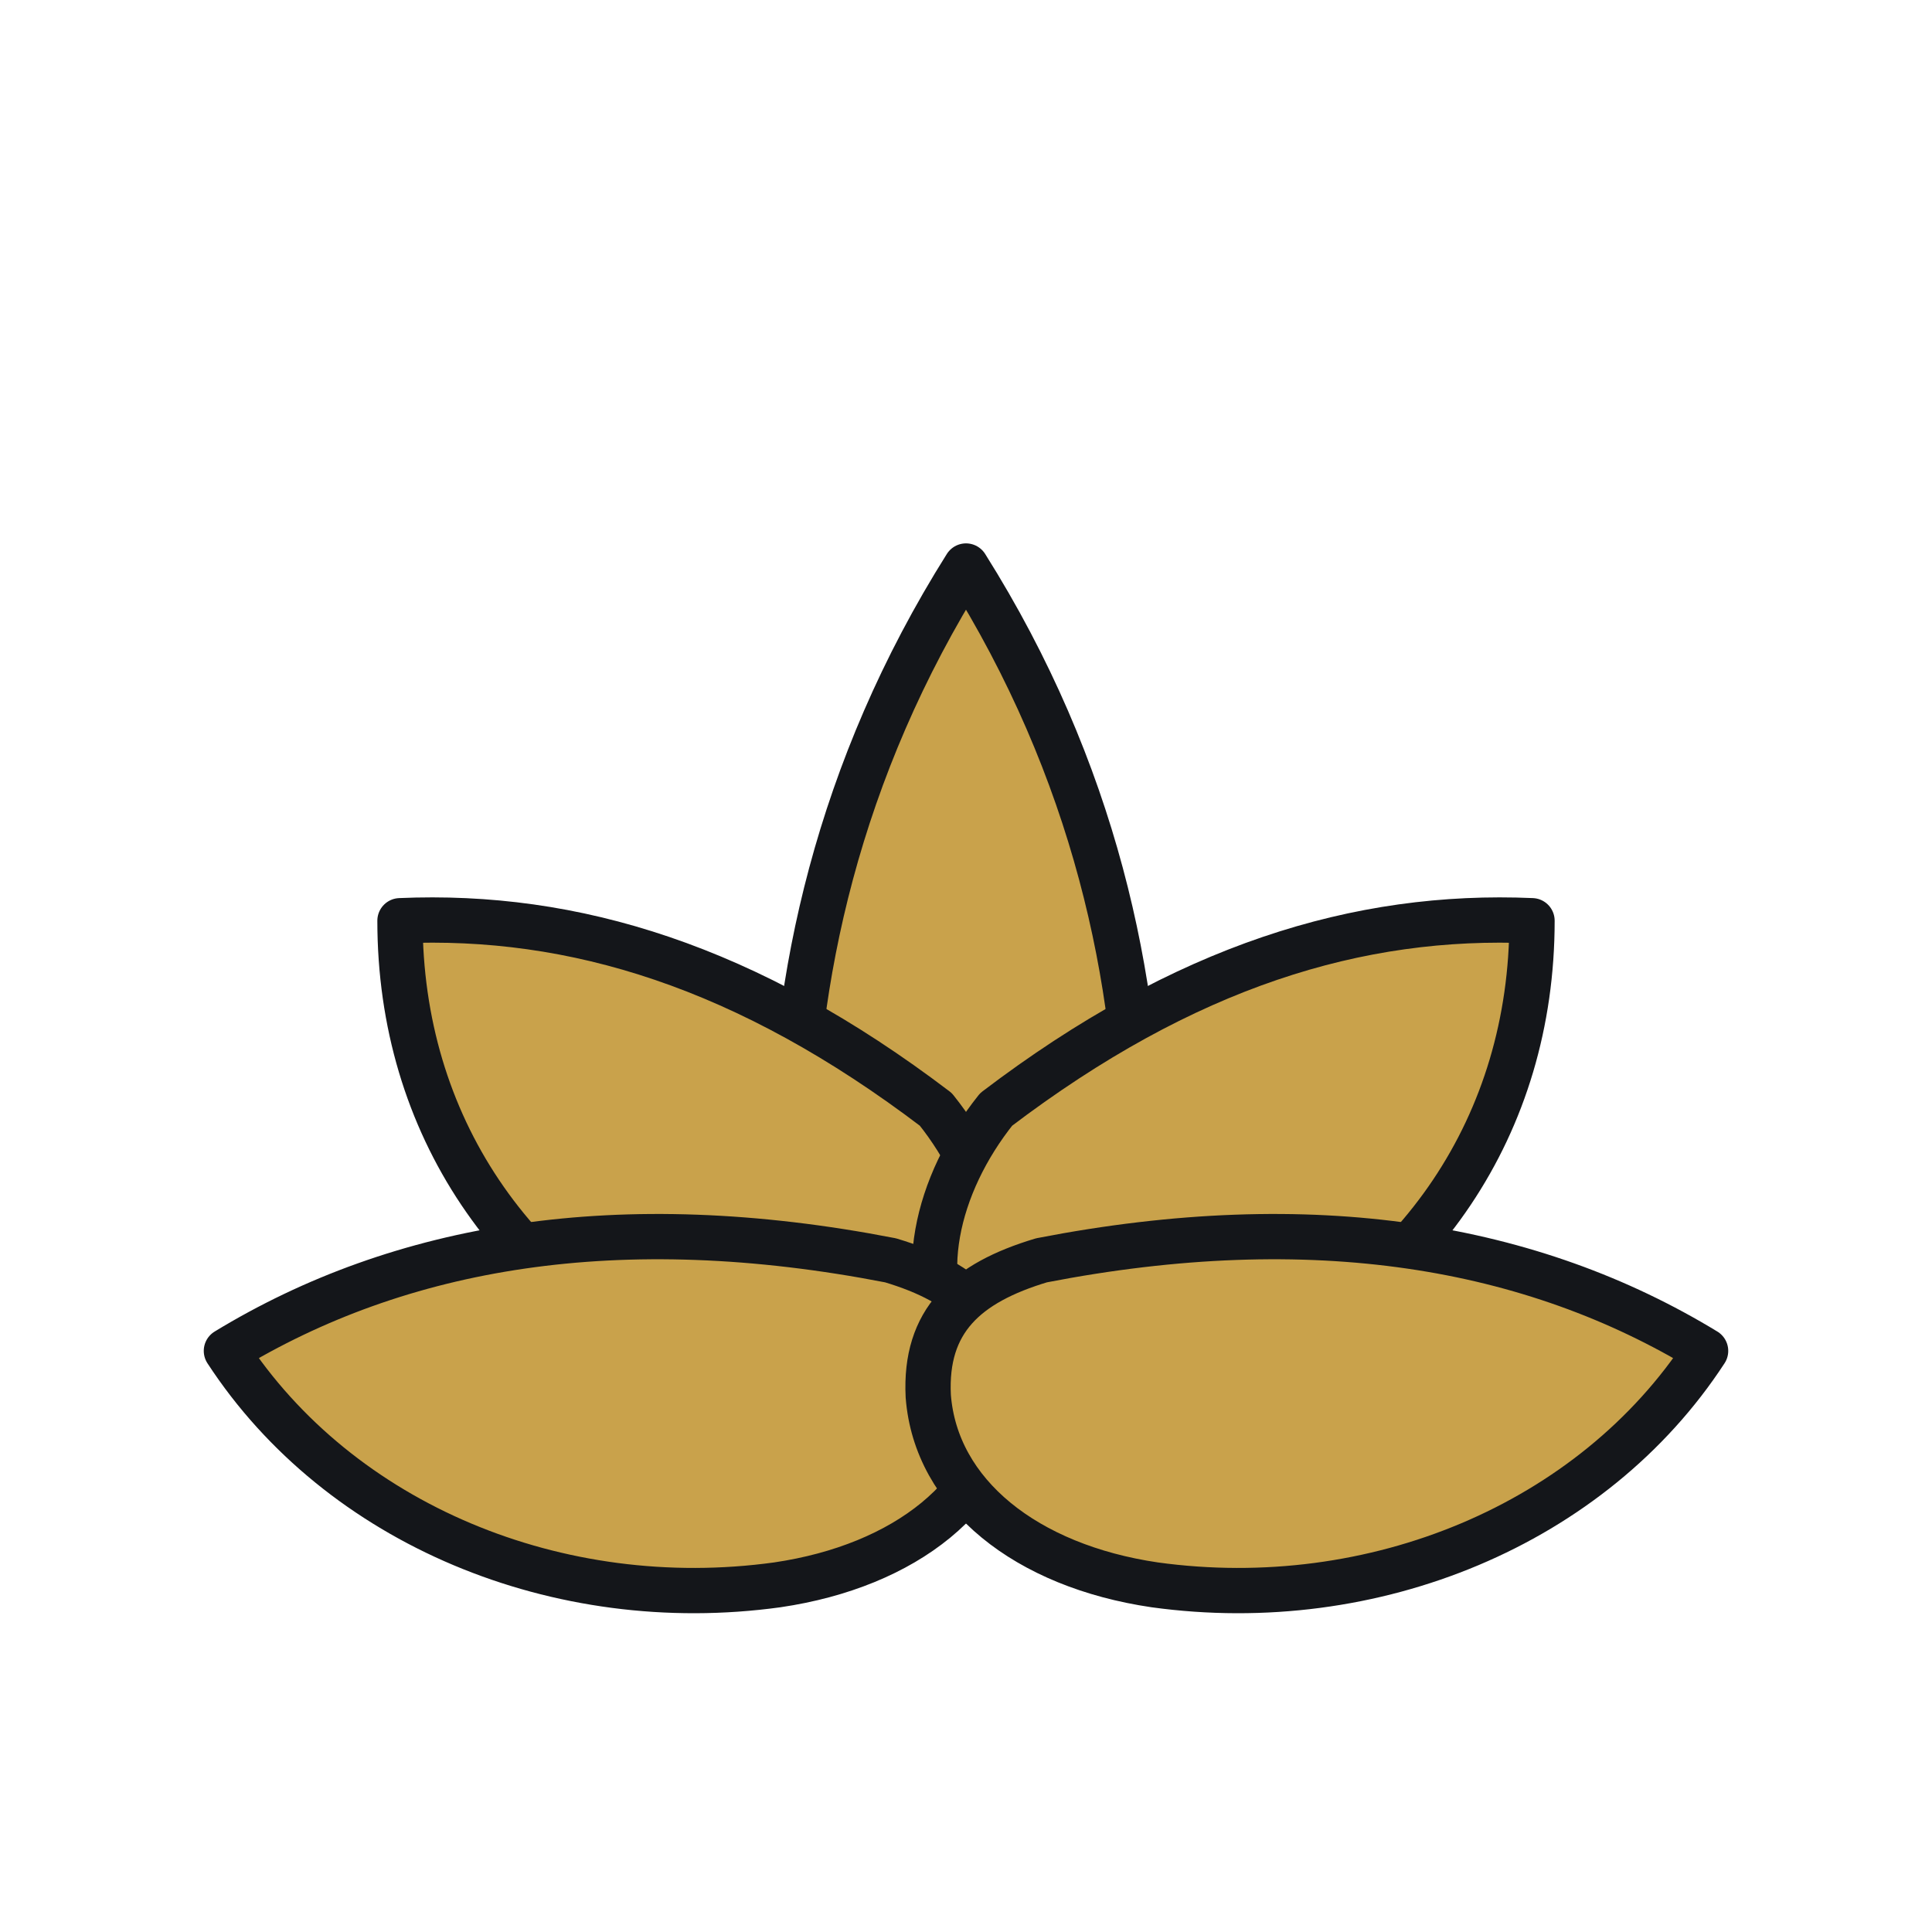
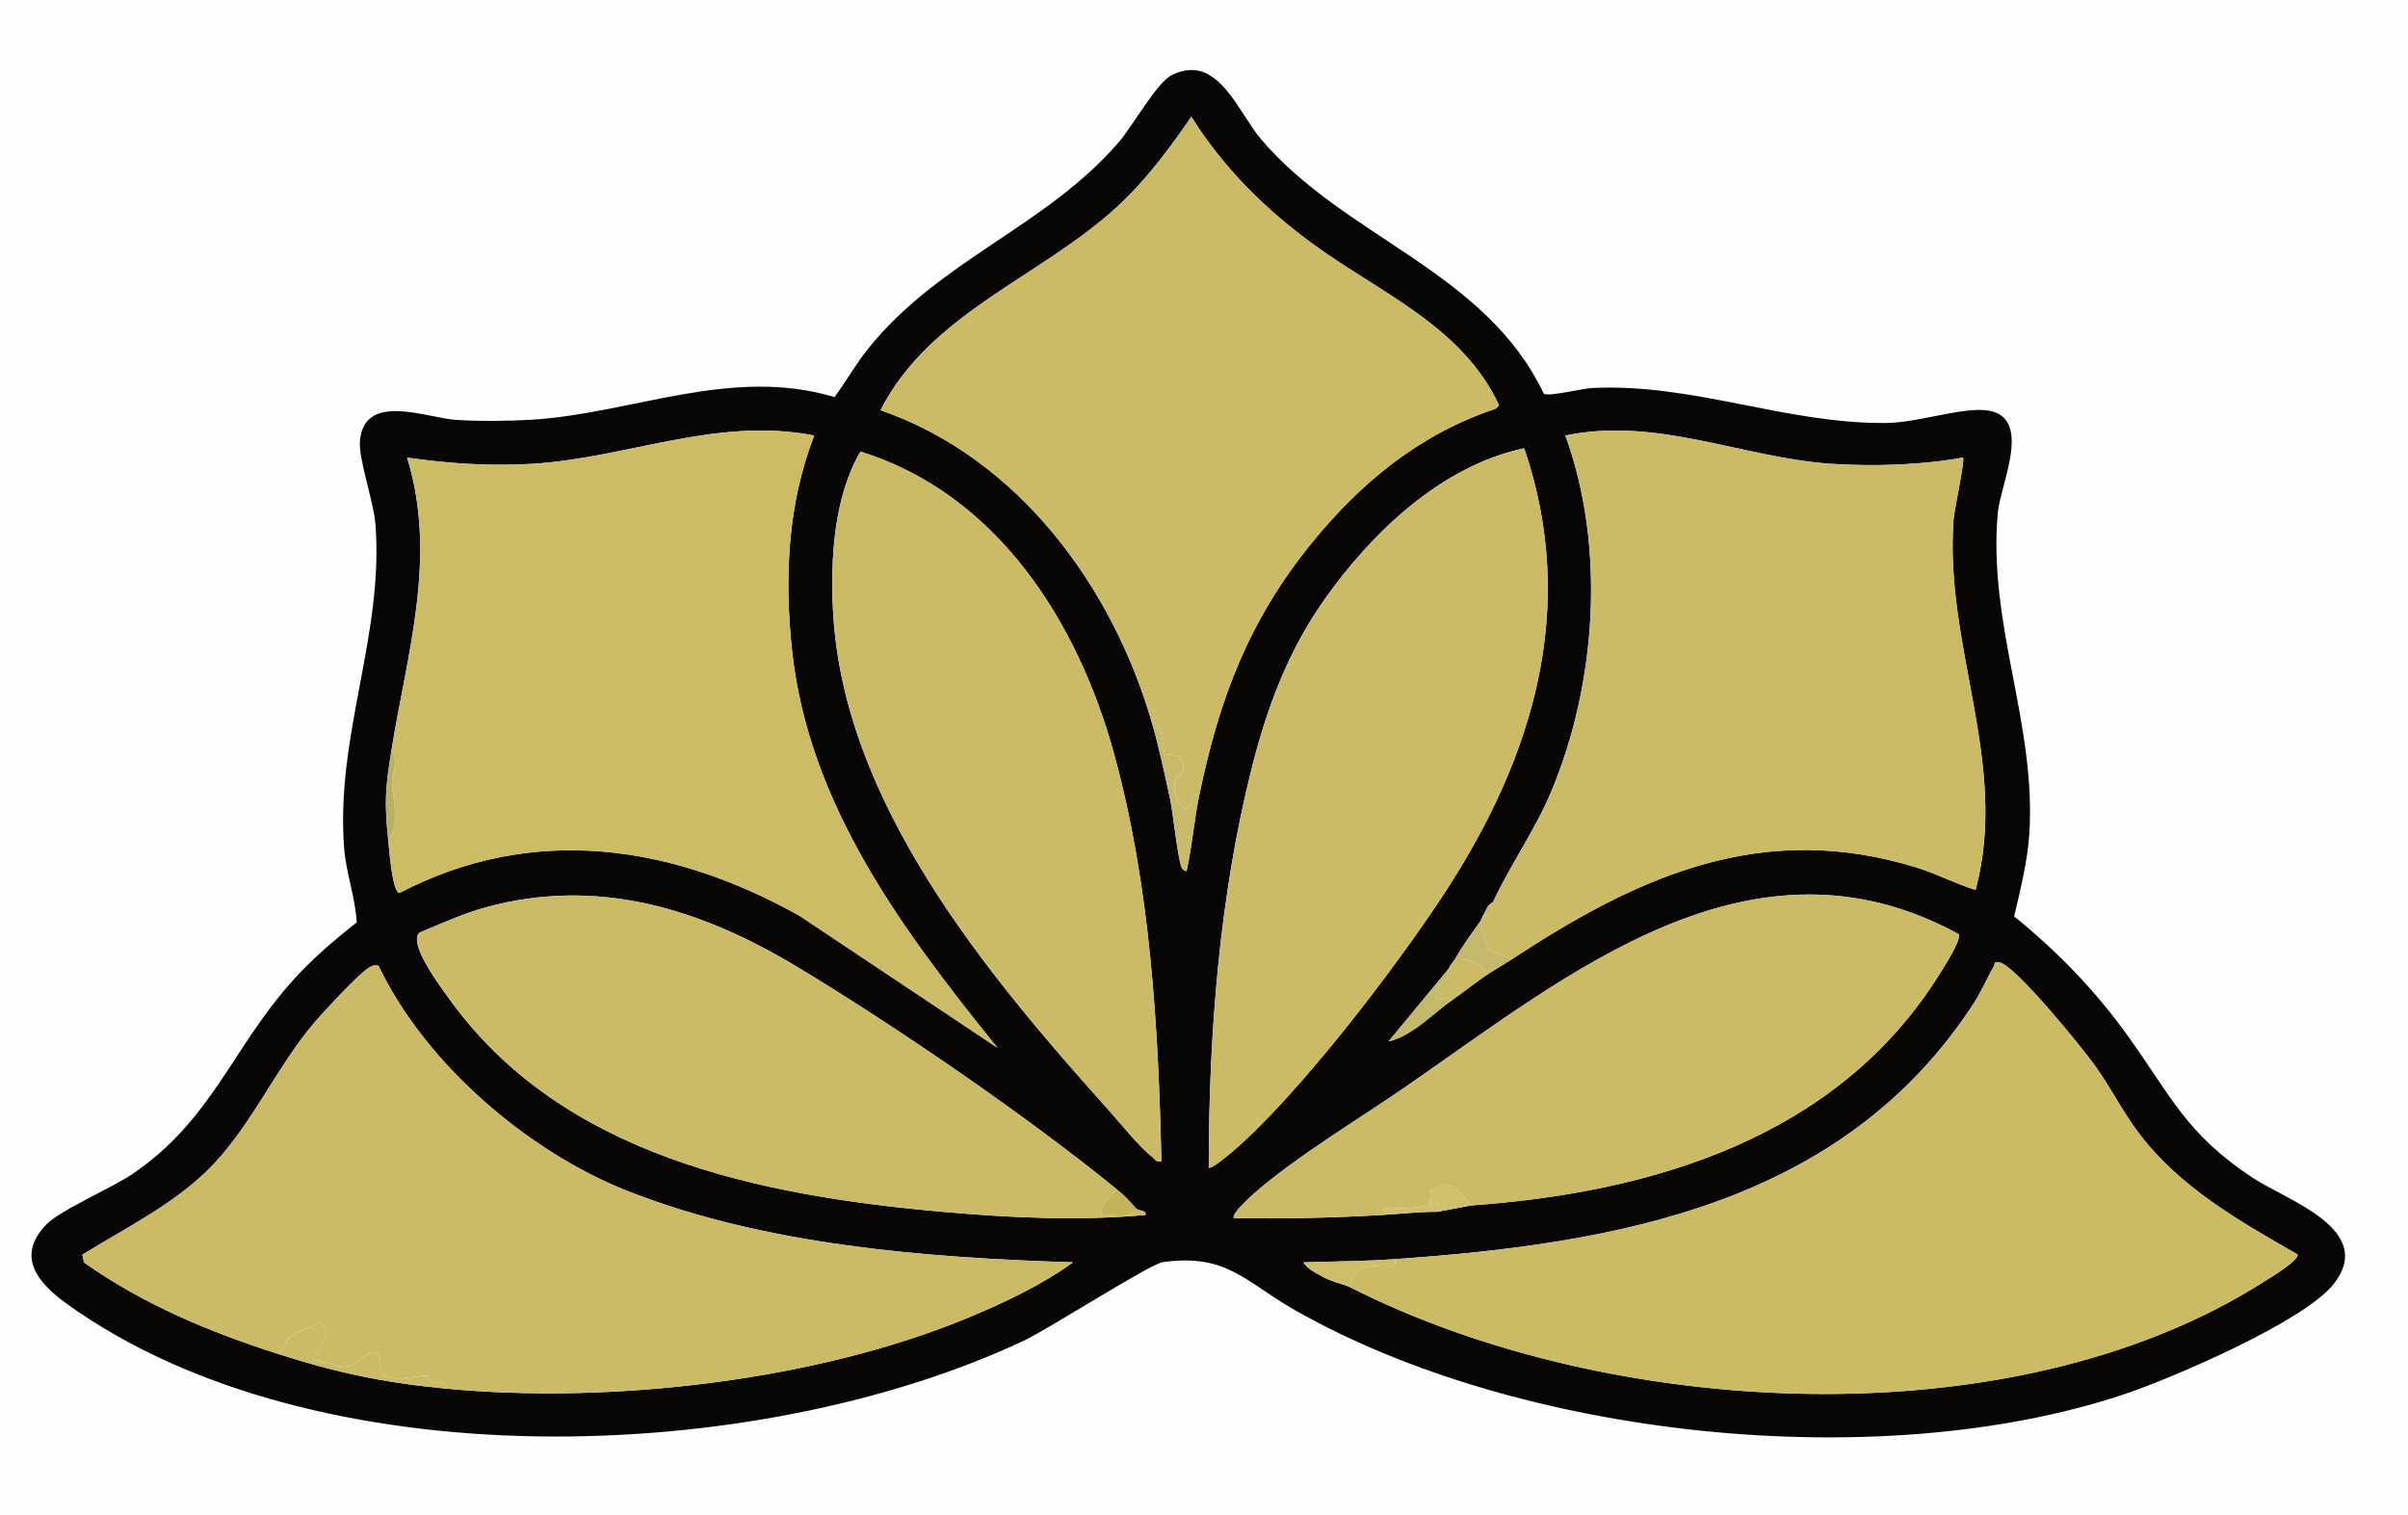
- <svg xmlns="http://www.w3.org/2000/svg" width="512" height="512" viewBox="0 0 512 512">
-   <g transform="translate(256,300)" stroke="#14161A" stroke-width="12" stroke-linejoin="round" stroke-linecap="round" fill="#C9A24B">
-     <path d="M0,-150 C34,-96 46,-40 46,10 C46,52 24,78 0,78 C-24,78 -46,52 -46,10 C-46,-40 -34,-96 0,-150 Z" />
-     <path d="M-8,-6 C-58,-44 -104,-58 -150,-56 C-150,-2 -120,42 -70,64 C-40,77 -12,74 2,58 C14,40 8,14 -8,-6 Z" />
-     <path d="M8,-6 C58,-44 104,-58 150,-56 C150,-2 120,42 70,64 C40,77 12,74 -2,58 C-14,40 -8,14 8,-6 Z" />
-     <path d="M-20,34 C-92,20 -150,30 -196,58 C-166,104 -108,128 -50,120 C-16,115 8,96 10,70 C11,50 0,40 -20,34 Z" />
-     <path d="M20,34 C92,20 150,30 196,58 C166,104 108,128 50,120 C16,115 -8,96 -10,70 C-11,50 0,40 20,34 Z" />
-   </g>
+ <svg xmlns="http://www.w3.org/2000/svg" id="Layer_1" data-name="Layer 1" viewBox="0 0 763 480">
+   <defs>
+     <style>
+       .cls-1 {
+         fill: #ccbc66;
+       }
+ 
+       .cls-2 {
+         fill: #cbbb66;
+       }
+ 
+       .cls-3 {
+         fill: #cbbb65;
+       }
+ 
+       .cls-4 {
+         fill: #d0c06b;
+       }
+ 
+       .cls-5 {
+         fill: #c4b359;
+       }
+ 
+       .cls-6 {
+         fill: #cabb69;
+       }
+ 
+       .cls-7 {
+         fill: #ccbe6b;
+       }
+ 
+       .cls-8 {
+         fill: #c7ba6b;
+       }
+ 
+       .cls-9 {
+         fill: #fefefe;
+       }
+ 
+       .cls-10 {
+         fill: #cb6;
+       }
+ 
+       .cls-11 {
+         fill: #070604;
+       }
+ 
+       .cls-12 {
+         fill: #c3b86b;
+       }
+ 
+       .cls-13 {
+         fill: #bbaf61;
+       }
+     </style>
+   </defs>
+   <path class="cls-9" d="M763,0v480H0V0h763ZM489.19,124.8c-18.59-39.09-63.2-49.47-89.7-80.79-7.39-8.74-13.66-27.38-28.2-20.22-4.69,2.31-12.42,16.18-16.77,21.23-23.17,26.89-56.72,37.16-79.48,65.52-3.9,4.86-6.94,10.3-10.61,15.3-32.65-9.86-64.06,5.2-95.93,7.16-7.08.44-16.99.53-24.03.05-9.42-.64-28.97-8.91-30.41,6.58-.54,5.85,4.39,19.19,4.94,26.88,2.52,35.24-12.61,66.34-9.98,101.98.59,8.03,3.55,15.76,4.02,23.8-7.43,5.83-14.74,12.12-21.01,19.24-18.6,21.12-25.13,43.37-49.72,60.28-6.83,4.7-23.22,11.6-27.71,16.29-9.85,10.29-2.19,18.76,6.67,25.13,78.52,56.48,218.42,51.49,303.09,11.63,8.28-3.9,40.03-24.34,44.09-24.91,20.38-2.81,26.01,6.2,41.87,15.22,71.02,40.41,184.57,52.5,262.19,26.84,15.23-5.04,57.52-23.18,66.91-35.09,13.62-17.28-14.65-26.5-25.34-33.51-21.61-14.17-26.09-26.1-40.27-45.73-10.15-14.06-22.14-26.39-35.61-37.3,1.95-8.32,4.21-17.36,4.79-25.9,2.35-34.95-13.16-66.33-9.97-101.97.85-9.48,12.34-32.41-5.51-32.61-8.41-.09-20.53,4.06-29.98,4.14-31.69.27-61.06-12.67-93.07-11.09-3.04.15-13.67,2.78-15.27,1.85Z" />
+   <path class="cls-11" d="M489.19,124.8c1.59.94,12.22-1.7,15.27-1.85,32.01-1.58,61.38,11.37,93.07,11.09,9.45-.08,21.57-4.24,29.98-4.14,17.84.2,6.35,23.13,5.51,32.61-3.19,35.64,12.32,67.03,9.97,101.97-.57,8.54-2.83,17.57-4.79,25.9,13.47,10.91,25.46,23.24,35.61,37.3,14.18,19.63,18.66,31.56,40.27,45.73,10.69,7.01,38.96,16.23,25.34,33.51-9.39,11.91-51.67,30.06-66.91,35.09-77.62,25.66-191.17,13.56-262.19-26.84-15.86-9.02-21.49-18.03-41.87-15.22-4.06.56-35.82,21.01-44.09,24.91-84.67,39.86-224.56,44.85-303.09-11.63-8.86-6.37-16.52-14.84-6.67-25.13,4.49-4.69,20.88-11.59,27.71-16.29,24.59-16.91,31.11-39.16,49.72-60.28,6.27-7.12,13.58-13.4,21.01-19.24-.47-8.05-3.43-15.78-4.02-23.8-2.63-35.64,12.5-66.74,9.98-101.98-.55-7.69-5.48-21.03-4.94-26.88,1.44-15.5,20.99-7.22,30.41-6.58,7.04.48,16.95.39,24.03-.05,31.86-1.96,63.27-17.01,95.93-7.16,3.68-5.01,6.71-10.44,10.61-15.3,22.77-28.35,56.31-38.62,79.48-65.52,4.35-5.05,12.08-18.91,16.77-21.23,14.54-7.16,20.81,11.49,28.2,20.22,26.51,31.33,71.12,41.7,89.7,80.79ZM380,252c6.32-30.66,15.75-55.51,35.6-79.9,15.8-19.42,34.31-34.57,58.38-42.62l.99-1.07c-11.49-24.84-37.43-35.49-58.29-50.6-15.58-11.28-28.92-24.46-39.19-40.8-7.01,10.17-14.35,20.08-23.49,28.49-24.27,22.35-59.23,33.62-75.01,64.47,43.66,15.14,73.51,55.83,86,99.02,2.21,7.64,3.99,16.01,5.69,23.81,1.04,4.77,2.49,19.43,3.79,22.21.2.43,1.25,1.25,1.51.98,1.76-7.86,2.39-16.14,4.01-24ZM123,266c.28,2.72,1.21,16.5,3.54,16.99,42.28-22.1,86.48-15.36,126.77,7.2l62.69,41.8c-29.76-36.93-59.62-76.66-64.99-125.5-2.54-23.12-1.48-46.69,6.98-68.48-30.92-6.07-59.37,7.19-89.51,8.98-13.16.79-26.51-.1-39.49-1.98,9.71,31.45,0,62.04-5,92.99-1.89,11.71-2.23,16.2-1,28ZM479,304c40.24-26.45,79.48-44.3,128.52-29.02,6.3,1.96,12.17,5.11,18.47,7.02,10.71-40.11-10.01-76.94-6.98-117.49.21-2.82,3.66-18.72,2.98-19.51-13.05,2.37-28.17,2.85-41.48,1.99-28.23-1.83-55.45-15.06-84.51-8.98,12.83,35.23,9.92,78.6-4.53,112.96-5.15,12.25-13.01,23.26-18.47,35.03-1.91.76-2.11,2.67-3,4-.4.6-.59,1.41-1,2-3.16,4.56-5.17,7.04-8,12-.44.78-1.14,1.3-2,3l-19,22.99c7.6-1.75,13.87-8.71,20-12.99,3.66-2.56,7.55-5.67,11-8,2.05-1.39,5.44-3.32,8-5ZM482.96,142.04c-26.2,5.56-48.34,26.71-63.37,48.05-11.47,16.28-18.04,33.87-22.91,53.09-10.33,40.82-13.67,84.77-13.68,126.81.63.73,6.59-4.27,7.47-5.02,21.02-17.95,52.17-58.82,67.55-82.45,27.88-42.83,42.15-90.03,24.93-140.49ZM367.99,367.99c-.94-43.15-3.59-87.72-15.07-129.42-11.47-41.65-37.07-82.04-80.27-95.48-8.42,14.34-9.54,33.99-8.7,50.44,3.1,60.72,48.57,115.04,87.53,158.47,3.7,4.13,9.47,11.4,13.51,14.49,1,.77,1.27,1.94,3,1.49ZM354,377c-28.4-23.2-70.17-51.82-101.71-70.79-30.41-18.29-62.96-28.35-98.29-18.71-7.27,1.99-14.08,5.13-21,7.99-3.97,3.27,6.63,17.25,9.19,20.82,35.75,49.98,98.44,62.52,156.32,67.68,21.16,1.89,43.45,2.98,64.48,1,.27-1.63-2.26-1.2-2.99-1.99-2.43-2.6-2.57-3.2-6-6ZM466,382c57.83-4.11,116.13-21.55,148.42-73.08,1.28-2.04,7.26-11.21,6.16-12.93-65.43-35.66-123.35,12.55-174.89,48.2-15.02,10.38-34.76,22.16-48.15,33.85-1.01.88-7.72,6.91-6.52,7.96,15.71.28,31.34-.08,46.99-.99,5.84-.34,11.63-1.05,17.49-1.01l10.51-1.99ZM442,399c-9.54.67-19.43.72-29,1.01,1.17,2.07,3.96,3.37,5.98,4.51,3.09,1.73,6.81,2.36,9.02,3.48,81.69,41.41,209.05,48.96,288.92-1.58,2.01-1.27,11.54-6.93,11.08-8.91-18.58-10.67-37.27-21.17-50.41-38.6-5.06-6.71-8.85-14.4-13.77-21.23-3.99-5.55-25.26-31.88-30.32-32.72-1.93-.32-1.27.49-1.75,1.3-2.18,3.7-3.88,7.88-6.33,11.65-41.32,63.59-112.71,76.15-183.42,81.08ZM141,440c52.1,5.03,117.44-2.32,165.97-22.53,11.27-4.69,23.17-10.3,33.03-17.46-46.45-1.43-97.43-5.41-140.98-22.53-31.79-12.5-64.37-40.5-79.06-71.44-1.47-.41-2.33.14-3.5.91-3.08,2.01-13.52,13.22-16.42,16.58-12.68,14.73-20.67,34.11-34.48,47.52-11.29,10.97-26.19,18.35-39.47,26.54l.55,2.49c18.86,13.29,39.51,21.92,61.37,28.92,18.64,5.97,33.49,9.12,53,11Z" />
+   <path class="cls-3" d="M428,408c.78-7.18,5.21-6.56,10.54-7,1.91-.16,4.01,1.11,3.46-2,70.71-4.94,142.1-17.5,183.42-81.08,2.45-3.77,4.15-7.94,6.33-11.65.48-.81-.19-1.63,1.75-1.3,5.06.84,26.33,27.17,30.32,32.72,4.92,6.83,8.71,14.52,13.77,21.23,13.14,17.43,31.83,27.93,50.41,38.6.47,1.97-9.07,7.64-11.08,8.91-79.88,50.54-207.24,42.99-288.92,1.58Z" />
+   <path class="cls-1" d="M124,238c5-30.95,14.71-61.55,5-92.99,12.98,1.88,26.32,2.77,39.49,1.98,30.13-1.8,58.58-15.06,89.51-8.98-8.47,21.79-9.53,45.36-6.98,68.48,5.37,48.85,35.23,88.57,64.99,125.5l-62.69-41.8c-40.29-22.56-84.48-29.3-126.77-7.2-2.32-.49-3.26-14.27-3.54-16.99,4.04-5.26,1.27-12.84,1.2-18.5-.03-2.7,2.41-6.97-.2-9.5Z" />
+   <path class="cls-2" d="M88,429c-21.85-7-42.5-15.63-61.37-28.92l-.55-2.49c13.27-8.19,28.18-15.58,39.47-26.54,13.81-13.41,21.8-32.79,34.48-47.52,2.9-3.36,13.34-14.57,16.42-16.58,1.17-.76,2.03-1.32,3.5-.91,14.7,30.94,47.28,58.95,79.06,71.44,43.55,17.12,94.53,21.09,140.98,22.53-9.86,7.16-21.76,12.77-33.03,17.46-48.53,20.21-113.86,27.56-165.97,22.53.64-3.64-2.78-1.12-4.75-2.31-.3-.18-.24-1.65-.88-1.74-2.9-.39-10.13,2.36-14.41-.41l-.96-6.55c-4.21-1.39-6.73,3.56-9.55,4.02-3.68.6-7.75-2.01-11.45-2.03,2.06-4,6.78-7.58,2.47-12-2.6,1.81-7.27,2.67-9.46,4.52s-1.59,4.24-4.01,5.48Z" />
+   <path class="cls-10" d="M473,286c5.46-11.77,13.32-22.79,18.47-35.03,14.45-34.36,17.36-77.73,4.53-112.96,29.06-6.07,56.28,7.15,84.51,8.98,13.31.87,28.43.38,41.48-1.99.68.79-2.77,16.69-2.98,19.51-3.03,40.55,17.69,77.38,6.98,117.49-6.3-1.91-12.18-5.06-18.47-7.02-49.04-15.28-88.28,2.57-128.52,29.02l-7.49-3.02-2.51-8.98c.41-.59.6-1.4,1-2,2.93.66,2.18-2.24,3-4Z" />
+   <path class="cls-2" d="M380,252c-2.78-.7-1.75,1.86-2.54,2.92-3.2,4.24-6.51-4.61-4.94-7.89.82-1.7,3.3-1.92,2.34-5.32s-5.13-2.25-5.74-2.83c-.77-.73-.44-10.38-4.12-9.88-12.49-43.18-42.33-83.87-86-99.02,15.78-30.85,50.74-42.12,75.01-64.47,9.13-8.41,16.48-18.32,23.49-28.49,10.26,16.34,23.61,29.51,39.19,40.8,20.86,15.11,46.8,25.75,58.29,50.6l-.99,1.07c-24.08,8.05-42.58,23.2-58.38,42.62-19.85,24.39-29.28,49.25-35.6,79.9Z" />
+   <path class="cls-2" d="M482.96,142.04c17.22,50.46,2.95,97.66-24.93,140.49-15.38,23.62-46.53,64.5-67.55,82.45-.88.75-6.84,5.75-7.47,5.02,0-42.04,3.35-85.99,13.68-126.81,4.87-19.23,11.43-36.81,22.91-53.09,15.03-21.34,37.17-42.49,63.37-48.05Z" />
+   <path class="cls-2" d="M367.99,367.99c-1.73.45-2-.72-3-1.49-4.03-3.1-9.8-10.36-13.51-14.49-38.95-43.43-84.42-97.75-87.53-158.47-.84-16.45.28-36.1,8.7-50.44,43.2,13.44,68.79,53.83,80.27,95.48,11.49,41.7,14.13,86.27,15.07,129.42Z" />
+   <path class="cls-2" d="M354,377c-2.17,2.37-5.34,4.16-4.99,7.99,3.3-.57,9.03,1.74,10.99-1.99.73.78,3.26.35,2.99,1.99-21.04,1.98-43.32.89-64.48-1-57.88-5.16-120.58-17.7-156.32-67.68-2.56-3.58-13.16-17.56-9.19-20.82,6.93-2.86,13.73-6,21-7.99,35.33-9.65,67.88.41,98.29,18.71,31.54,18.97,73.3,47.59,101.71,70.79Z" />
+   <path class="cls-2" d="M466,382c-4.16-4.82-5.12-8.47-12.57-5.07l-.49,5.01c-3.8.91-7.61.82-11.48,1.06-1.92.12-4.01-1.07-3.46,2-15.66.92-31.29,1.27-46.99.99-1.19-1.06,5.52-7.09,6.52-7.96,13.4-11.69,33.14-23.46,48.15-33.85,51.55-35.65,109.47-83.86,174.89-48.2,1.1,1.72-4.89,10.89-6.16,12.93-32.29,51.53-90.58,68.97-148.42,73.08Z" />
+   <path class="cls-6" d="M88,429c2.43-1.25,1.93-3.72,4.01-5.48,2.19-1.85,6.86-2.72,9.46-4.52,4.31,4.42-.41,7.99-2.47,12,3.7.02,7.77,2.63,11.45,2.03,2.81-.46,5.34-5.41,9.55-4.02l.96,6.55c4.28,2.77,11.52.02,14.41.41.64.09.58,1.55.88,1.74,1.97,1.19,5.39-1.32,4.75,2.31-19.51-1.88-34.36-5.03-53-11Z" />
+   <path class="cls-8" d="M365,229c3.68-.5,3.35,9.15,4.12,9.88.61.58,4.79-.53,5.74,2.83s-1.53,3.62-2.34,5.32c-1.58,3.28,1.74,12.13,4.94,7.89.79-1.05-.24-3.62,2.54-2.92-1.62,7.86-2.25,16.14-4.01,24-.26.26-1.31-.55-1.51-.98-1.31-2.77-2.75-17.43-3.79-22.21-1.7-7.8-3.48-16.17-5.69-23.81Z" />
+   <path class="cls-10" d="M461,304c4.11-.27,8.6.73,10,5-3.45,2.33-7.34,5.44-11,8l-5.02-.51c-.26-5.27,3.01-5.27,3.85-7.13.39-.87,0-2.02.16-2.35.86-1.7,1.56-2.22,2-3Z" />
+   <path class="cls-12" d="M479,304c-2.56,1.68-5.95,3.61-8,5-1.4-4.27-5.89-5.27-10-5,2.83-4.96,4.84-7.44,8-12l2.51,8.98,7.49,3.02Z" />
+   <path class="cls-7" d="M442,399c.56,3.11-1.55,1.84-3.46,2-5.33.45-9.77-.17-10.54,7-2.21-1.12-5.93-1.75-9.02-3.48-2.02-1.13-4.81-2.44-5.98-4.51,9.57-.29,19.46-.34,29-1.01Z" />
+   <path class="cls-4" d="M466,382l-10.51,1.99c-5.87-.05-11.65.66-17.49,1.01-.56-3.07,1.54-1.88,3.46-2,3.88-.24,7.68-.15,11.48-1.06l.49-5.01c7.44-3.41,8.41.25,12.57,5.07ZM455.5,381v1c.65-.33.65-.67,0-1Z" />
+   <path class="cls-12" d="M459,307c-.17.33.23,1.48-.16,2.35-.84,1.87-4.11,1.86-3.85,7.13l5.02.51c-6.13,4.28-12.4,11.24-20,12.99l19-22.99Z" />
+   <path class="cls-13" d="M123,266c-1.23-11.8-.89-16.29,1-28,2.61,2.53.17,6.8.2,9.5.06,5.66,2.84,13.24-1.2,18.5Z" />
+   <path class="cls-5" d="M360,383c-1.97,3.73-7.69,1.42-10.99,1.99-.34-3.83,2.82-5.63,4.99-7.99,3.43,2.8,3.57,3.4,6,6Z" />
+   <path class="cls-12" d="M473,286c-.82,1.76-.07,4.66-3,4,.89-1.33,1.09-3.24,3-4Z" />
+   <path class="cls-2" d="M455.5,381c.65.33.65.67,0,1v-1Z" />
</svg>
